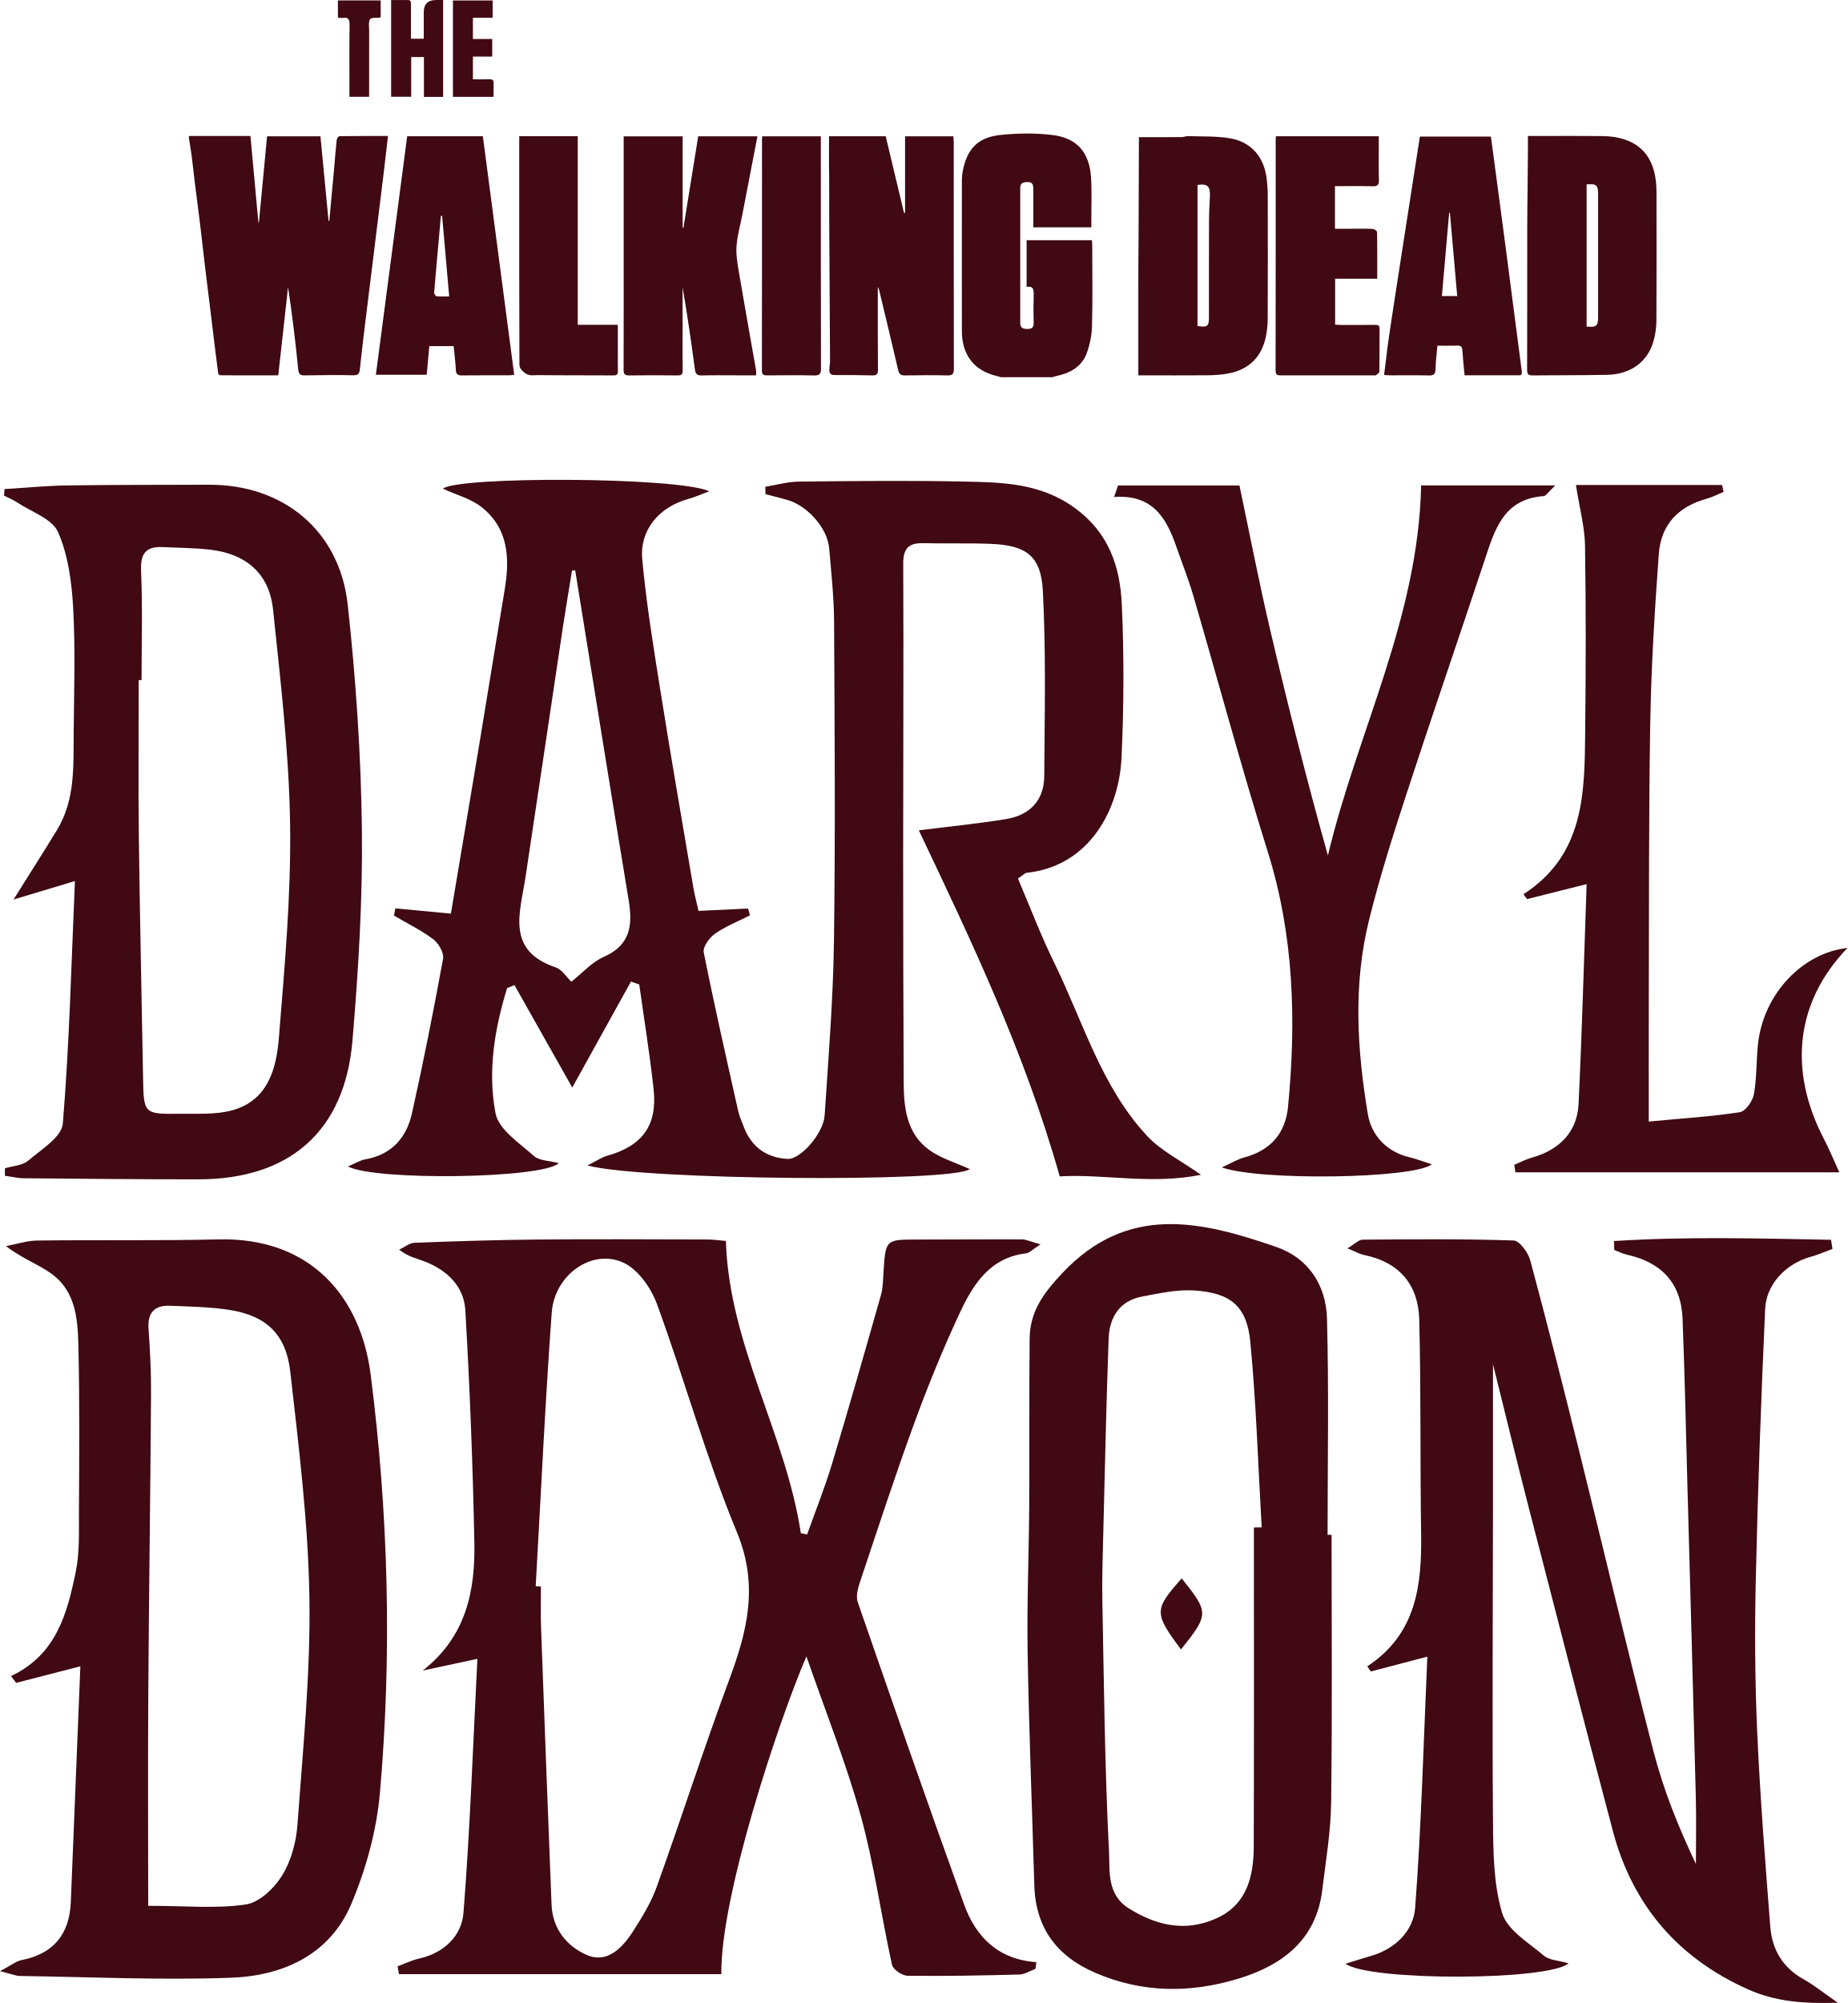
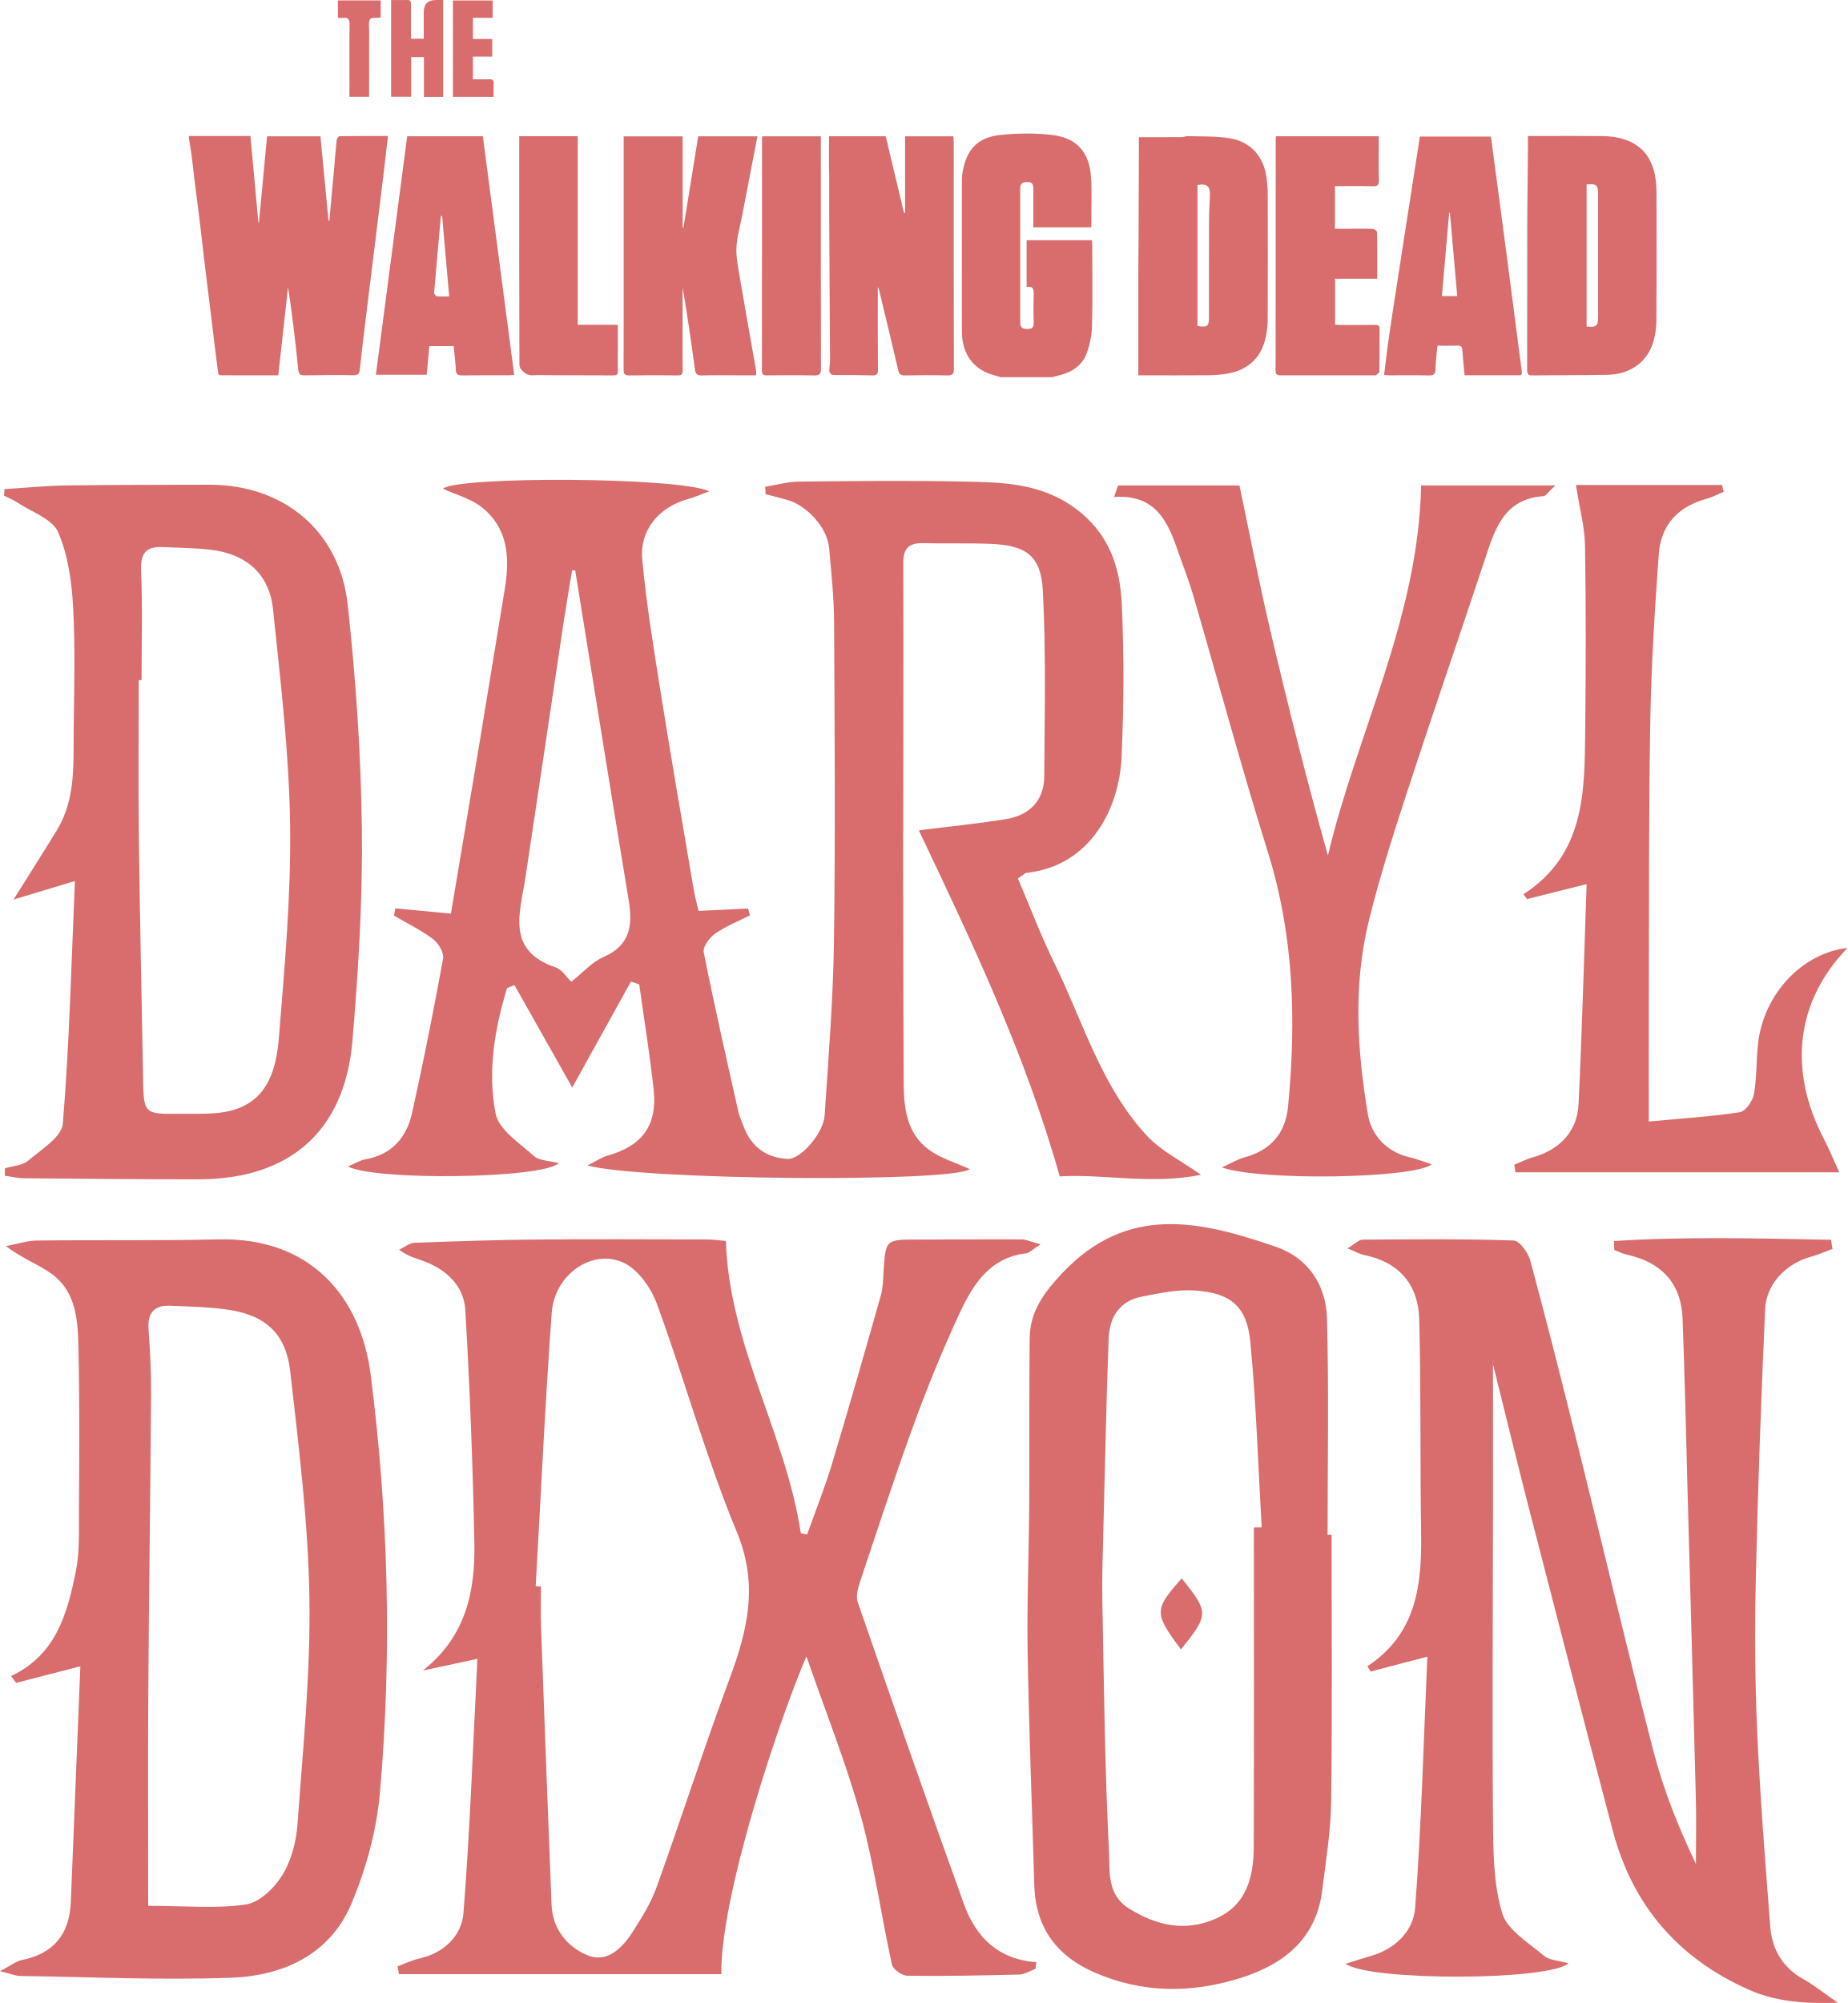
<svg xmlns="http://www.w3.org/2000/svg" id="Capa_2" data-name="Capa 2" viewBox="0 0 1423.8 1543.34">
  <defs>
    <style>
      .cls-1 {
-         fill: #400913;
+         fill: #d96d6d;
        stroke-width: 0px;
      }
    </style>
  </defs>
  <g id="Logos">
    <g id="Dixon">
      <path class="cls-1" d="M546.56,378.58c-6.88,2.54-11.28,4.55-15.89,5.8-22.46,6.11-37.85,23.69-35.7,46.75,3.2,34.44,8.83,68.69,14.27,102.88,7.97,50.1,16.67,100.08,25.14,150.09.99,5.83,2.56,11.56,3.96,17.76,13.12-.63,25.65-1.23,38.18-1.83.47,1.76.95,3.52,1.42,5.28-9.04,4.59-18.66,8.36-26.89,14.12-4.33,3.03-9.54,10.2-8.7,14.38,8.16,40.94,17.46,81.65,26.58,122.4.91,4.05,2.72,7.91,4.19,11.83,5.87,15.67,17.55,24.08,33.89,24.92,9.94.51,27.59-19.7,28.5-33.42,2.97-44.69,6.57-89.42,7.19-134.17,1.13-81.96.53-163.95.1-245.93-.1-19.1-2.12-38.22-3.83-57.28-1.38-15.43-16.94-32.73-32.38-37.02-5.51-1.53-11.07-2.93-16.6-4.39-.08-1.89-.16-3.79-.24-5.68,8.57-1.39,17.13-3.89,25.72-3.98,42.36-.45,84.75-.95,127.09-.05,29.67.63,58.95.99,85.52,20.2,26.44,19.11,35.1,45.23,36.44,74.31,1.82,39.28,1.61,78.77-.18,118.06-1.79,39.41-24.01,83.57-72.99,88.89-1.54.17-2.92,1.8-6.88,4.38,9.19,21.51,17.57,43.69,27.96,64.88,22.28,45.43,36.25,95.58,71.72,133.6,10.65,11.41,25.68,18.73,41.4,29.83-38.1,7.75-75.2-.83-108.86,1.23-26.73-94.83-67.7-180.6-108.58-266.64,23.89-3.01,45.74-5.12,67.35-8.68,18.07-2.98,29.19-14.29,29.31-33.06.3-47.68,1.42-95.46-1.1-143.03-1.43-26.94-13.09-34.84-40-35.95-17.31-.71-34.67-.09-51.99-.54-11.26-.29-15.65,3.87-15.59,15.79.35,75.99-.07,151.98-.07,227.97,0,57.38.16,114.76.43,172.14.09,19.5,2.4,38.97,19.44,51.46,9.04,6.63,20.55,9.9,31.45,14.92-12.93,10.53-253.57,8.53-294.58-2.81,7.1-3.55,10.94-6.28,15.21-7.47,26.83-7.47,38.72-23.22,35.77-50.9-2.89-27.11-7.34-54.06-11.1-81.08-2.13-.74-4.26-1.48-6.39-2.23-14.67,26.49-29.35,52.99-45.23,81.65-15.13-26.8-29.83-52.86-44.54-78.92-1.9.77-3.79,1.53-5.69,2.3-9.67,31.54-15.13,64.35-8.86,96.59,2.42,12.44,18.4,22.81,29.47,32.72,4.22,3.78,11.96,3.63,19.19,5.55-11.87,11.96-140.9,13.78-162.49,2.59,5.6-2.35,9.42-4.81,13.54-5.53,20.25-3.56,31.66-16.7,35.84-35.4,8.83-39.53,16.71-79.29,23.98-119.14.83-4.53-3.47-11.91-7.61-15.03-9.34-7.04-20.06-12.25-30.22-18.21.35-1.86.71-3.72,1.06-5.58,13.92,1.32,27.84,2.65,42.8,4.07,7.12-42.43,14.5-85.95,21.72-129.5,6.65-40.08,13.07-80.2,19.75-120.27,4.02-24.09,2.93-47.17-17.93-63.54-8.38-6.57-19.64-9.47-29.69-14.09,10.86-9.69,181.5-9.19,205.22,1.97ZM443.27,439.48c-.81.04-1.62.07-2.42.11-2.28,14.01-4.7,28-6.81,42.03-9.73,64.79-19.28,129.6-29.08,194.38-4.12,27.2-15.35,56.37,23.37,69.43,4.89,1.65,8.35,7.54,11.98,11,8.9-7.02,15.96-15.21,24.89-19.11,20.75-9.06,22.47-24.48,19.29-43.74-13.99-84.66-27.51-169.39-41.2-254.1Z" />
      <path class="cls-1" d="M801.94,958.78c-6.48,4.14-8.65,6.62-11.09,6.91-28.49,3.37-41.31,24.63-51.69,46.99-12.78,27.54-24.29,55.76-34.71,84.28-14.73,40.34-28.05,81.19-41.67,121.92-1.64,4.91-3.3,11.1-1.75,15.59,26.94,77.77,53.99,155.51,81.95,232.92,8.98,24.86,26.1,42.4,55.7,44.48-.23,1.73-.47,3.46-.7,5.2-4.16,1.51-8.28,4.22-12.47,4.33-28.7.75-57.41,1.32-86.11.94-4.18-.06-11.18-4.83-11.98-8.5-8.42-38.23-13.69-77.27-24.11-114.9-11.23-40.59-27.02-79.91-41.83-122.68-21.86,50.85-66.37,185.25-65.58,244.85h-248.45l-1.03-6.06c5.61-2.05,11.08-4.72,16.86-6.02,19.15-4.32,32.52-17.64,33.9-35.05,5.11-64.76,7.36-129.75,10.74-195.83-16.66,3.58-29.39,6.31-42.11,9.04,33.55-26.27,40.5-61.52,39.76-98.77-1.18-59.69-3.49-119.39-6.96-179-1.07-18.34-14.17-30.83-31.47-37.51-5.92-2.28-12.29-3.41-19.51-9,3.96-1.86,7.86-5.18,11.88-5.33,31.6-1.21,63.23-2.22,94.85-2.51,43.53-.39,87.06-.12,130.6-.03,4.65,0,9.31.71,14.47,1.13,2.39,80.03,46.14,148.32,57.74,225.16,1.61.34,3.22.68,4.84,1.02,6.4-17.97,13.54-35.71,19.04-53.95,13.08-43.38,25.49-86.96,37.86-130.54,1.61-5.66,1.59-11.82,1.98-17.77,1.63-25.06,1.59-25,26.19-25,26.82,0,53.64-.24,80.45-.12,3.19.01,6.37,1.62,14.39,3.81ZM412.84,1222.23c1.35.08,2.69.15,4.04.23,0,10.17-.32,20.34.05,30.5,2.62,71.59,5.3,143.17,8.14,214.75.74,18.74,12.22,32.36,27.59,38.8,15.4,6.45,27.06-5.75,35.11-18.26,7.02-10.92,14-22.3,18.35-34.42,19.14-53.3,36.43-107.27,56.14-160.35,13.91-37.46,22.43-72.46,5.62-113-23.71-57.18-40.21-117.31-61.52-175.54-4.5-12.31-14.27-26.41-25.42-31.8-24.1-11.65-53.58,8.73-55.73,38.15-5.12,70.24-8.37,140.63-12.37,210.95Z" />
      <path class="cls-1" d="M1243.82,956.24c55.75-3.58,111.53-2.01,167.3-.97.37,2.35.75,4.7,1.12,7.05-5.6,2.05-11.08,4.52-16.82,6.08-18.56,5.04-34.21,20.7-35.08,40.18-3.12,69.17-5.62,138.38-7.19,207.6-.9,39.44-.68,78.97,1.07,118.37,2.23,50.08,6.2,100.09,10.08,150.07,1.36,17.57,9.64,31.59,25.8,40.51,7.76,4.29,14.72,10.02,26.24,18.01-26.56.86-48.16-.96-68.74-10.11-54.19-24.08-89.39-64.8-104.57-122.08-21.98-82.97-43.4-166.09-64.84-249.2-9.2-35.67-17.85-71.48-27.6-110.64,0,40.29.03,76.96,0,113.62-.07,79.45-.64,158.9.01,238.34.2,23.83.36,48.64,7.08,71.04,3.91,13.03,20.32,22.75,32.14,32.74,4.31,3.64,11.6,3.75,19,5.9-15.3,13.55-153.81,13.78-171.81.34,7.51-2.31,13.27-4.22,19.1-5.87,19.14-5.38,33.16-19.4,34.5-37.13,4.86-64.28,6.51-128.8,9.39-193.63-15.83,4.16-29.71,7.8-43.6,11.45-.88-1.33-1.77-2.66-2.65-3.99,37.79-24.88,42.08-62.37,41.46-102.25-.86-54.99-.02-110.02-1.45-164.99-.69-26.74-15.34-44.26-42.63-49.71-3.25-.65-6.26-2.47-12.68-5.1,5.62-3.33,8.64-6.68,11.7-6.7,38.79-.3,77.6-.65,116.36.65,4.58.15,11.21,9.35,12.85,15.45,13.04,48.42,25.31,97.06,37.4,145.73,19.28,77.6,37.58,155.45,57.65,232.84,7.61,29.36,18.96,57.75,32.57,86.36,0-17.06.37-34.12-.06-51.17-2-78.82-4.21-157.64-6.38-236.47-1.21-44.18-2.12-88.36-3.84-132.52-1.07-27.5-16.39-43.52-43.02-49.32-3.32-.72-6.42-2.4-9.63-3.64-.08-2.28-.16-4.57-.23-6.85Z" />
      <path class="cls-1" d="M61.92,1283.91c-19.56,5.04-34.53,8.9-49.49,12.76-1.31-1.75-2.63-3.5-3.94-5.25,34.97-16.41,43.38-48.37,49.93-80.58,3.05-15,2.34-30.87,2.42-46.35.22-41.75.56-83.51-.38-125.24-.47-20.74-1.25-42.89-19.72-57-10.32-7.89-23.37-12.2-36.09-22.1,7.98-1.5,15.94-4.2,23.93-4.3,46.63-.57,93.28.22,139.88-.88,71.33-1.68,109.61,44.7,117.2,104.19,13.64,106.94,16.52,214.61,7.15,322.08-2.54,29.08-10.68,58.77-22.06,85.73-16.57,39.24-52.69,55.44-92.73,56.9-54.12,1.98-108.42-.59-162.63-1.36-3.22-.05-6.42-1.49-15.38-3.71,8.61-4.5,12.43-7.69,16.71-8.54,24.73-4.9,36.85-20.07,37.86-44.78,2.45-60.16,4.87-120.33,7.35-181.58ZM114.22,1468.46c29.12,0,52.63,2.33,75.29-1.04,10.41-1.55,21.89-12.58,27.94-22.37,6.93-11.21,10.8-25.63,11.77-38.97,4.22-58.27,10.14-116.69,9.23-174.96-.92-58.2-8.21-116.41-14.77-174.38-3.25-28.75-18.67-42.87-46.19-47.32-15.29-2.47-30.98-2.65-46.52-3.31-11.89-.5-17.35,5.3-16.49,17.69,1.16,16.68,2.04,33.43,1.93,50.14-.52,77.1-1.63,154.2-2.13,231.3-.35,53.71-.07,107.42-.07,163.22Z" />
      <path class="cls-1" d="M1026.2,1182.62c0,68.73.57,137.47-.33,206.19-.29,22.51-4.12,45-6.84,67.44-4.68,38.65-30.95,58.11-64.83,68.39-36.94,11.21-73.93,11.13-110.42-4.7-29.65-12.86-45.76-34.82-46.68-67.5-1.7-59.76-4.14-119.51-5.14-179.29-.63-37.61.97-75.25,1.22-112.87.28-42.99-.12-85.98.34-128.96.22-20.57,10.43-34.69,25.06-50.27,50.55-53.82,107.18-40.22,164.98-20.26,25,8.63,38.43,29.7,39.11,55.21,1.5,55.49.46,111.06.46,166.59,1.03.01,2.06.02,3.08.03ZM966.34,1176.94c2-.04,3.99-.07,5.99-.11-2.75-47.65-4.18-95.42-8.75-142.9-2.65-27.52-15.21-37.8-43.14-39.6-13.35-.86-27.14,2.17-40.49,4.74-17.29,3.32-24.95,16.04-25.55,32.33-1.79,48.93-2.84,97.89-4.06,146.84-.46,18.52-1.14,37.06-.79,55.57,1.24,64.45,1.88,128.94,5.14,193.29.73,14.46-1.9,32.71,15.43,43.46,21.25,13.19,43.01,18.06,66.38,7.98,24.52-10.57,29.65-32.52,29.73-56.12.27-81.83.11-163.65.11-245.48Z" />
      <path class="cls-1" d="M3.81,900.19c6.05-1.85,13.45-2.1,17.87-5.86,10.08-8.57,25.89-18.26,26.74-28.53,5.07-61.64,6.56-123.57,9.32-186.94-18.9,5.69-33.62,10.12-47.31,14.24,11.75-18.76,22.78-36.06,33.48-53.57,14.15-23.16,12.63-49.18,12.86-74.74.3-32.18,1.36-64.44-.4-96.52-1.09-19.75-3.83-40.56-11.65-58.33-4.51-10.25-20.54-15.5-31.51-22.81-3.13-2.08-6.71-3.49-10.09-5.21l.36-5.07c16.03-.98,32.04-2.58,48.08-2.82,36.47-.54,72.94-.39,109.41-.54,57.18-.24,100.77,35.22,107.02,92.49,6.27,57.48,10.23,115.44,10.91,173.23.64,54.16-2.71,108.52-7.26,162.54-5.89,69.89-48.34,106.9-118.75,106.94-44.82.03-89.65-.42-134.47-.83-4.89-.04-9.78-1.25-14.67-1.92.02-1.92.03-3.83.05-5.75ZM109.09,524.05c-.73,0-1.46,0-2.19,0,0,40.04-.4,80.09.09,120.13.77,62.11,2.16,124.22,3.27,186.33.5,27.81.48,28.02,28.98,27.66,13.13-.17,26.82.77,39.26-2.54,28-7.46,34.5-32.09,36.44-56.13,4.42-54.63,9.41-109.49,8.63-164.18-.79-55.27-7.41-110.53-13.13-165.62-2.89-27.77-20.81-43.13-49.02-46.23-11.88-1.31-23.9-1.33-35.85-1.93-12.97-.65-17.45,4.69-16.85,18.29,1.22,28.03.37,56.15.37,84.23Z" />
      <path class="cls-1" d="M861.64,374.07h93.56c8.14,38.49,15.19,75.08,23.7,111.33,13.59,57.88,28.14,115.53,44.48,173.78,22.44-94.62,69.68-182.87,71.85-285.17h103.41c-5.79,5.44-7.29,8.13-8.98,8.25-31.21,2.17-37.86,26.35-45.69,49.93-20.07,60.44-40.82,120.66-60.58,181.2-10.35,31.72-20.44,63.62-28.43,95.98-12.2,49.48-9.1,99.72-.76,149.32,2.65,15.74,14.1,28.74,31.85,32.95,5.46,1.29,10.74,3.37,17.36,5.49-13.96,11.11-132.88,12.85-161.79,2.36,7.57-3.42,12.24-6.34,17.33-7.69,20.22-5.38,31.73-18.59,33.69-38.94,6.41-66.37,4.62-131.92-15.6-196.53-20.48-65.42-38.24-131.69-57.45-197.51-3.67-12.57-8.57-24.78-12.86-37.16-7.58-21.89-17.86-40.9-48.16-38.71,1.03-2.96,2.05-5.92,3.08-8.87Z" />
      <path class="cls-1" d="M1214.52,373.68h112.63c.39,1.77.79,3.53,1.18,5.3-4.31,1.78-8.49,4.03-12.96,5.26-21.88,6.02-35.32,19.79-36.99,42.76-3.11,42.89-5.81,85.87-6.56,128.85-1.26,72.28-.9,144.58-1.15,216.87-.1,29.12-.02,58.24-.02,91.43,26.87-2.52,48.69-3.84,70.2-7.19,4.38-.68,9.89-8.56,10.84-13.85,2.3-12.85,1.72-26.18,3.2-39.22,4.32-38.09,34.26-69.75,68.9-73.46-39.64,41.07-46.03,93.69-18.08,147.31,3.96,7.6,7.21,15.56,11.79,25.54h-249.64c-.28-1.94-.55-3.88-.83-5.82,4.57-1.88,9-4.23,13.72-5.55,21.17-5.93,34.77-19.87,35.8-41.28,2.68-55.98,4.19-112.02,6.21-169.41-17.22,4.33-31.58,7.94-45.94,11.55-.91-1.25-1.82-2.51-2.73-3.76,47.23-30.5,47.09-78.25,47.57-125.47.49-47.76.64-95.54-.14-143.29-.23-14.08-4.1-28.09-7-46.58Z" />
      <path class="cls-1" d="M910.14,1270.94c-20.89-28.15-20.83-30.62.56-54.78,21.09,26.32,21.1,27.65-.56,54.78Z" />
      <g id="The_Walking" data-name="The Walking">
        <path class="cls-1" d="M145.62,104.79h47.38c2.06,22.39,4.1,44.52,6.13,66.64.14,0,.27-.02.41-.03,2.09-22.06,4.17-44.11,6.28-66.37h41.13c2.08,21.7,4.17,43.41,6.25,65.12.2-.02.4-.03.6-.05,1.25-13.65,2.52-27.3,3.76-40.96.64-7.13,1.15-14.27,1.92-21.38.11-1.05,1.39-2.82,2.15-2.83,12.29-.18,24.59-.13,37.36-.13-1.03,8.99-1.96,17.48-2.99,25.96-2.21,18.18-4.46,36.35-6.7,54.52-2.51,20.3-5.05,40.6-7.52,60.91-1.56,12.78-3.12,25.56-4.46,38.37-.37,3.55-1.42,4.67-5.29,4.57-12.3-.31-24.61-.07-36.92.09-3.31.05-4.89-.48-5.29-4.53-2.07-21.14-4.62-42.23-7.83-63.4-2.49,22.43-4.98,44.87-7.54,67.89h-28c-3.44,0-6.89.06-10.33-.01-9.71-.19-7.24,1.52-8.83-8.26-.46-2.85-3.62-29.34-4.37-35.53-2.48-20.3-5.08-40.58-7.34-60.9-2.25-20.26-5.25-40.43-7.42-60.71-.62-5.79-1.69-11.53-2.56-17.29,0-.57,0-1.15,0-1.72Z" />
        <path class="cls-1" d="M771.39,290.65c-1.33-.39-2.66-.83-4.01-1.16-16.65-4.03-26.06-16.16-26.09-34.12-.07-39-.03-78.01,0-117.01,0-2.13.25-4.29.65-6.39,3.23-17.09,11.54-26.11,28.89-27.96,13.16-1.4,26.73-1.57,39.86-.04,19.38,2.26,28.93,13.35,30.14,32.95.7,11.29.18,22.65.22,33.98,0,1.27,0,2.55,0,4.27h-44.7c0-9.85.01-19.55,0-29.26,0-4.83-1.16-5.86-5.79-5.57-2.97.18-4.31,1.48-4.3,4.57.05,34.56.06,69.12,0,103.68,0,4.18,2.16,4.89,5.72,4.88,3.59-.02,4.74-1.41,4.64-4.91-.2-7.15-.23-14.31,0-21.45.13-3.94-.24-6.9-5.44-6.05v-36h50.32c.1,1.59.25,2.98.25,4.37.02,20.65.35,41.31-.18,61.94-.18,7-1.65,14.27-4.09,20.84-3.87,10.43-12.81,15.28-23.32,17.51-1.08.23-2.13.62-3.19.94h-39.59Z" />
        <path class="cls-1" d="M676.5,221.08c0,21.39-.1,42.6.1,63.81.03,3.56-1.09,4.43-4.35,4.35-9.73-.22-19.47-.31-29.21-.27-2.9.01-3.9-1.46-3.9-3.89,0-2.41.55-4.82.54-7.23-.19-37.6-.42-75.2-.65-112.8-.01-2.28.05-26.46-.03-30.04-.23-9.86-.08-19.73-.08-30.04h43.66c4.7,19.67,9.41,39.4,14.12,59.12l.81-.12v-58.95h37.21c.1,1.5.29,3.01.29,4.52.02,58.2-.03,116.41.1,174.61,0,3.94-1.03,5.2-5.02,5.11-10.89-.25-21.8-.21-32.69,0-3.19.06-4.47-.99-5.19-4.05-4.79-20.58-9.75-41.13-14.68-61.68-.19-.81-.64-1.55-1.03-2.45Z" />
        <path class="cls-1" d="M1177.49,104.79h4.12c18.06,0,36.13-.13,54.19.09,4.67.06,9.46.7,13.97,1.92,15.02,4.03,23.25,14.38,25.88,29.38.71,4.06.94,8.25.95,12.39.07,32.83.14,65.66-.06,98.48-.03,5.23-.77,10.61-2.18,15.65-4.5,16.07-17.67,25.74-35.74,26.11-19.2.39-38.4.22-57.61.44-3.23.04-4.12-1.02-4.11-4.21.11-36.41.08-72.82.09-109.23,0-16.05.82-69.59.48-71.01ZM1222.75,142.08v109.51c7.45.8,8.87-.43,8.87-7.43.01-31.52.01-63.05,0-94.57,0-7-1.35-8.16-8.87-7.51Z" />
        <path class="cls-1" d="M526.09,105.07v70.36c.21.02.41.04.62.06,3.79-23.47,7.58-46.95,11.38-70.45h45.63c-3.92,20.35-7.78,40.4-11.65,60.45-1.54,8-3.84,15.94-4.45,24.01-.49,6.53.64,13.28,1.75,19.81,4.29,25.37,8.87,50.7,13.31,76.05.19,1.07.02,2.2.02,3.83-4.77,0-9.32,0-13.87,0-9.32,0-18.65-.18-27.97.09-3.72.11-4.86-1.19-5.33-4.72-2.81-21.09-5.85-42.14-9.48-63.17,0,13.27,0,26.55,0,39.82,0,8.03-.12,16.06.07,24.09.07,2.98-.83,3.98-3.86,3.95-12.47-.14-24.94-.18-37.4.02-3.54.05-4.28-1.25-4.27-4.51.1-30.68.06-61.37.06-92.05,0-27.53,0-55.06,0-82.59v-5.04h45.44Z" />
        <path class="cls-1" d="M877.27,289.19c0-21.96-.02-43.02,0-64.08.01-14.08,0-28.16.19-42.23.03-2.17.27-61.88.27-77.2,11.15,0,22.06.04,32.96-.04,1.63-.01,3.27-.84,4.89-.77,10.85.41,21.88-.11,32.5,1.72,16.18,2.8,25.97,14.33,28.05,30.6.58,4.53.87,9.13.88,13.69.07,31.83.12,63.65-.04,95.48-.03,4.96-.66,10.04-1.84,14.86-3.8,15.44-14.14,24.09-29.56,26.74-4.91.84-9.96,1.14-14.96,1.19-16.06.14-32.12.05-48.19.05h-5.15ZM922.87,142.53v108.64c7.8,1.16,8.82.32,8.83-6.97,0-24.36-.04-48.71.04-73.07.02-6.56.33-13.12.68-19.67.42-7.89-1.78-10.15-9.54-8.94Z" />
        <path class="cls-1" d="M313.81,104.99h58.31c8.05,61.21,16.08,122.3,24.16,183.8-1.62.16-2.86.38-4.1.38-12.05.03-24.1-.07-36.15.07-3.2.04-4.6-.79-4.75-4.27-.26-6-1.06-11.97-1.67-18.28h-18.74c-.66,7.2-1.33,14.42-2.03,22.06h-39.16c8.04-61.2,16.05-122.24,24.13-183.77ZM340.72,166.4c-.32-.02-.64-.04-.96-.06-.27,3.17-.54,6.33-.82,9.5-1.48,16.53-3,33.07-4.35,49.61-.08.93,1.17,2.74,1.95,2.82,3.07.33,6.19.14,9.63.14-1.85-21.1-3.65-41.55-5.44-62Z" />
        <path class="cls-1" d="M1128.71,289.17c-.63-6.84-1.33-13.08-1.73-19.33-.16-2.51-.93-3.6-3.57-3.52-5,.14-10,.04-15.64.04-.54,6.17-1.33,12.08-1.47,18.01-.09,3.71-1.21,5-5,4.91-10.03-.23-20.07-.07-30.11-.09-1.39,0-2.79-.16-4.51-.27.97-7.87,1.83-15.36,2.81-22.84,2.48-18.85,24.5-158.44,24.76-160.83h54.74c1.2,8.93,2.44,18.09,3.66,27.25,2.47,18.57,4.95,37.13,7.39,55.7,2.44,18.58,4.85,37.16,7.26,55.74,1.8,13.9,3.56,27.8,5.43,41.69.26,1.95.45,3.53-2.13,3.54-13.75.02-27.49,0-41.87,0ZM1123.03,228.15c-1.9-21.62-3.76-42.9-5.63-64.18-.2.01-.4.02-.59.03-1.86,21.3-3.72,42.6-5.59,64.14h11.82Z" />
        <path class="cls-1" d="M983.35,104.97h79.24c0,2.29,0,4.51,0,6.72,0,9.03-.19,18.07.09,27.09.12,3.91-1.21,4.84-4.91,4.74-9.56-.25-19.14-.08-28.96-.08v32.82c3.91,0,7.85,0,11.8,0,5.74,0,11.48-.14,17.21.11,1.22.05,3.41,1.51,3.42,2.36.23,11.86.15,23.73.15,36.01h-32.45v35.4c1.45.08,2.97.25,4.49.25,8.75,0,17.5.04,26.24-.08,2.22-.03,3.54.29,3.52,2.93-.07,11.04.04,22.08-.15,33.12-.02.95-1.66,1.95-2.68,2.76-.35.28-1.11.06-1.69.06-23.81,0-47.61-.02-71.42.03-2.61,0-4.2-.19-4.19-3.6.1-59.5.07-118.99.08-178.49,0-.56.1-1.12.19-2.16Z" />
        <path class="cls-1" d="M400.14,104.94h45.1v145.33h30.91c0,7.91,0,15.17,0,22.43,0,4.3-.1,8.6.04,12.9.08,2.45-.47,3.65-3.28,3.64-19.36-.12-38.72,0-58.08-.22-3.53-.04-7.19,1.06-10.74-1.97-2.29-1.95-3.79-3.49-3.79-6.38-.06-24.93-.13-49.86-.15-74.8-.03-27.94,0-55.88,0-83.81,0-5.57,0-11.13,0-17.12Z" />
        <path class="cls-1" d="M587.44,105.02h45.16c0,4.46,0,8.71,0,12.96,0,55.36-.04,110.71.09,166.06.01,4.16-1.15,5.34-5.28,5.24-12.04-.27-24.1-.15-36.15-.05-2.76.02-4.09-.51-4.09-3.75.09-59.37.07-118.74.08-178.11,0-.69.1-1.38.18-2.35Z" />
        <path class="cls-1" d="M301.43.03c4.46,0,8.59.07,12.71-.02,2.62-.06,2.57,1.62,2.56,3.43-.02,7.17,0,14.33,0,21.5,0,1.55,0,3.09,0,4.91h9.88V9.42Q326.58.01,336.05.02c1.7,0,3.41,0,5.46,0v74.62h-14.81v-30.68h-9.81v30.58h-15.46V.03Z" />
        <path class="cls-1" d="M349.06,74.62V.37h30.6v13.34h-15.21v16.34h14.89v13.55h-14.88v17.52c4.44,0,8.7.08,12.95-.03,2.22-.06,3.09.78,3.02,3.01-.12,3.4-.03,6.81-.03,10.53h-31.33Z" />
        <path class="cls-1" d="M293.38.35v12.85c-.34.24-.45.37-.56.39-2.64.33-6.71-.26-7.61,1.17-1.39,2.19-.72,5.75-.72,8.73-.04,16.9-.02,33.81-.02,51.08h-15.16c0-1.54,0-3.06,0-4.58,0-16.92-.15-33.84.1-50.75.06-4.29-.96-6.18-5.42-5.43-1.08.18-2.23-.12-3.58-.22V.35h32.98Z" />
      </g>
    </g>
  </g>
</svg>
